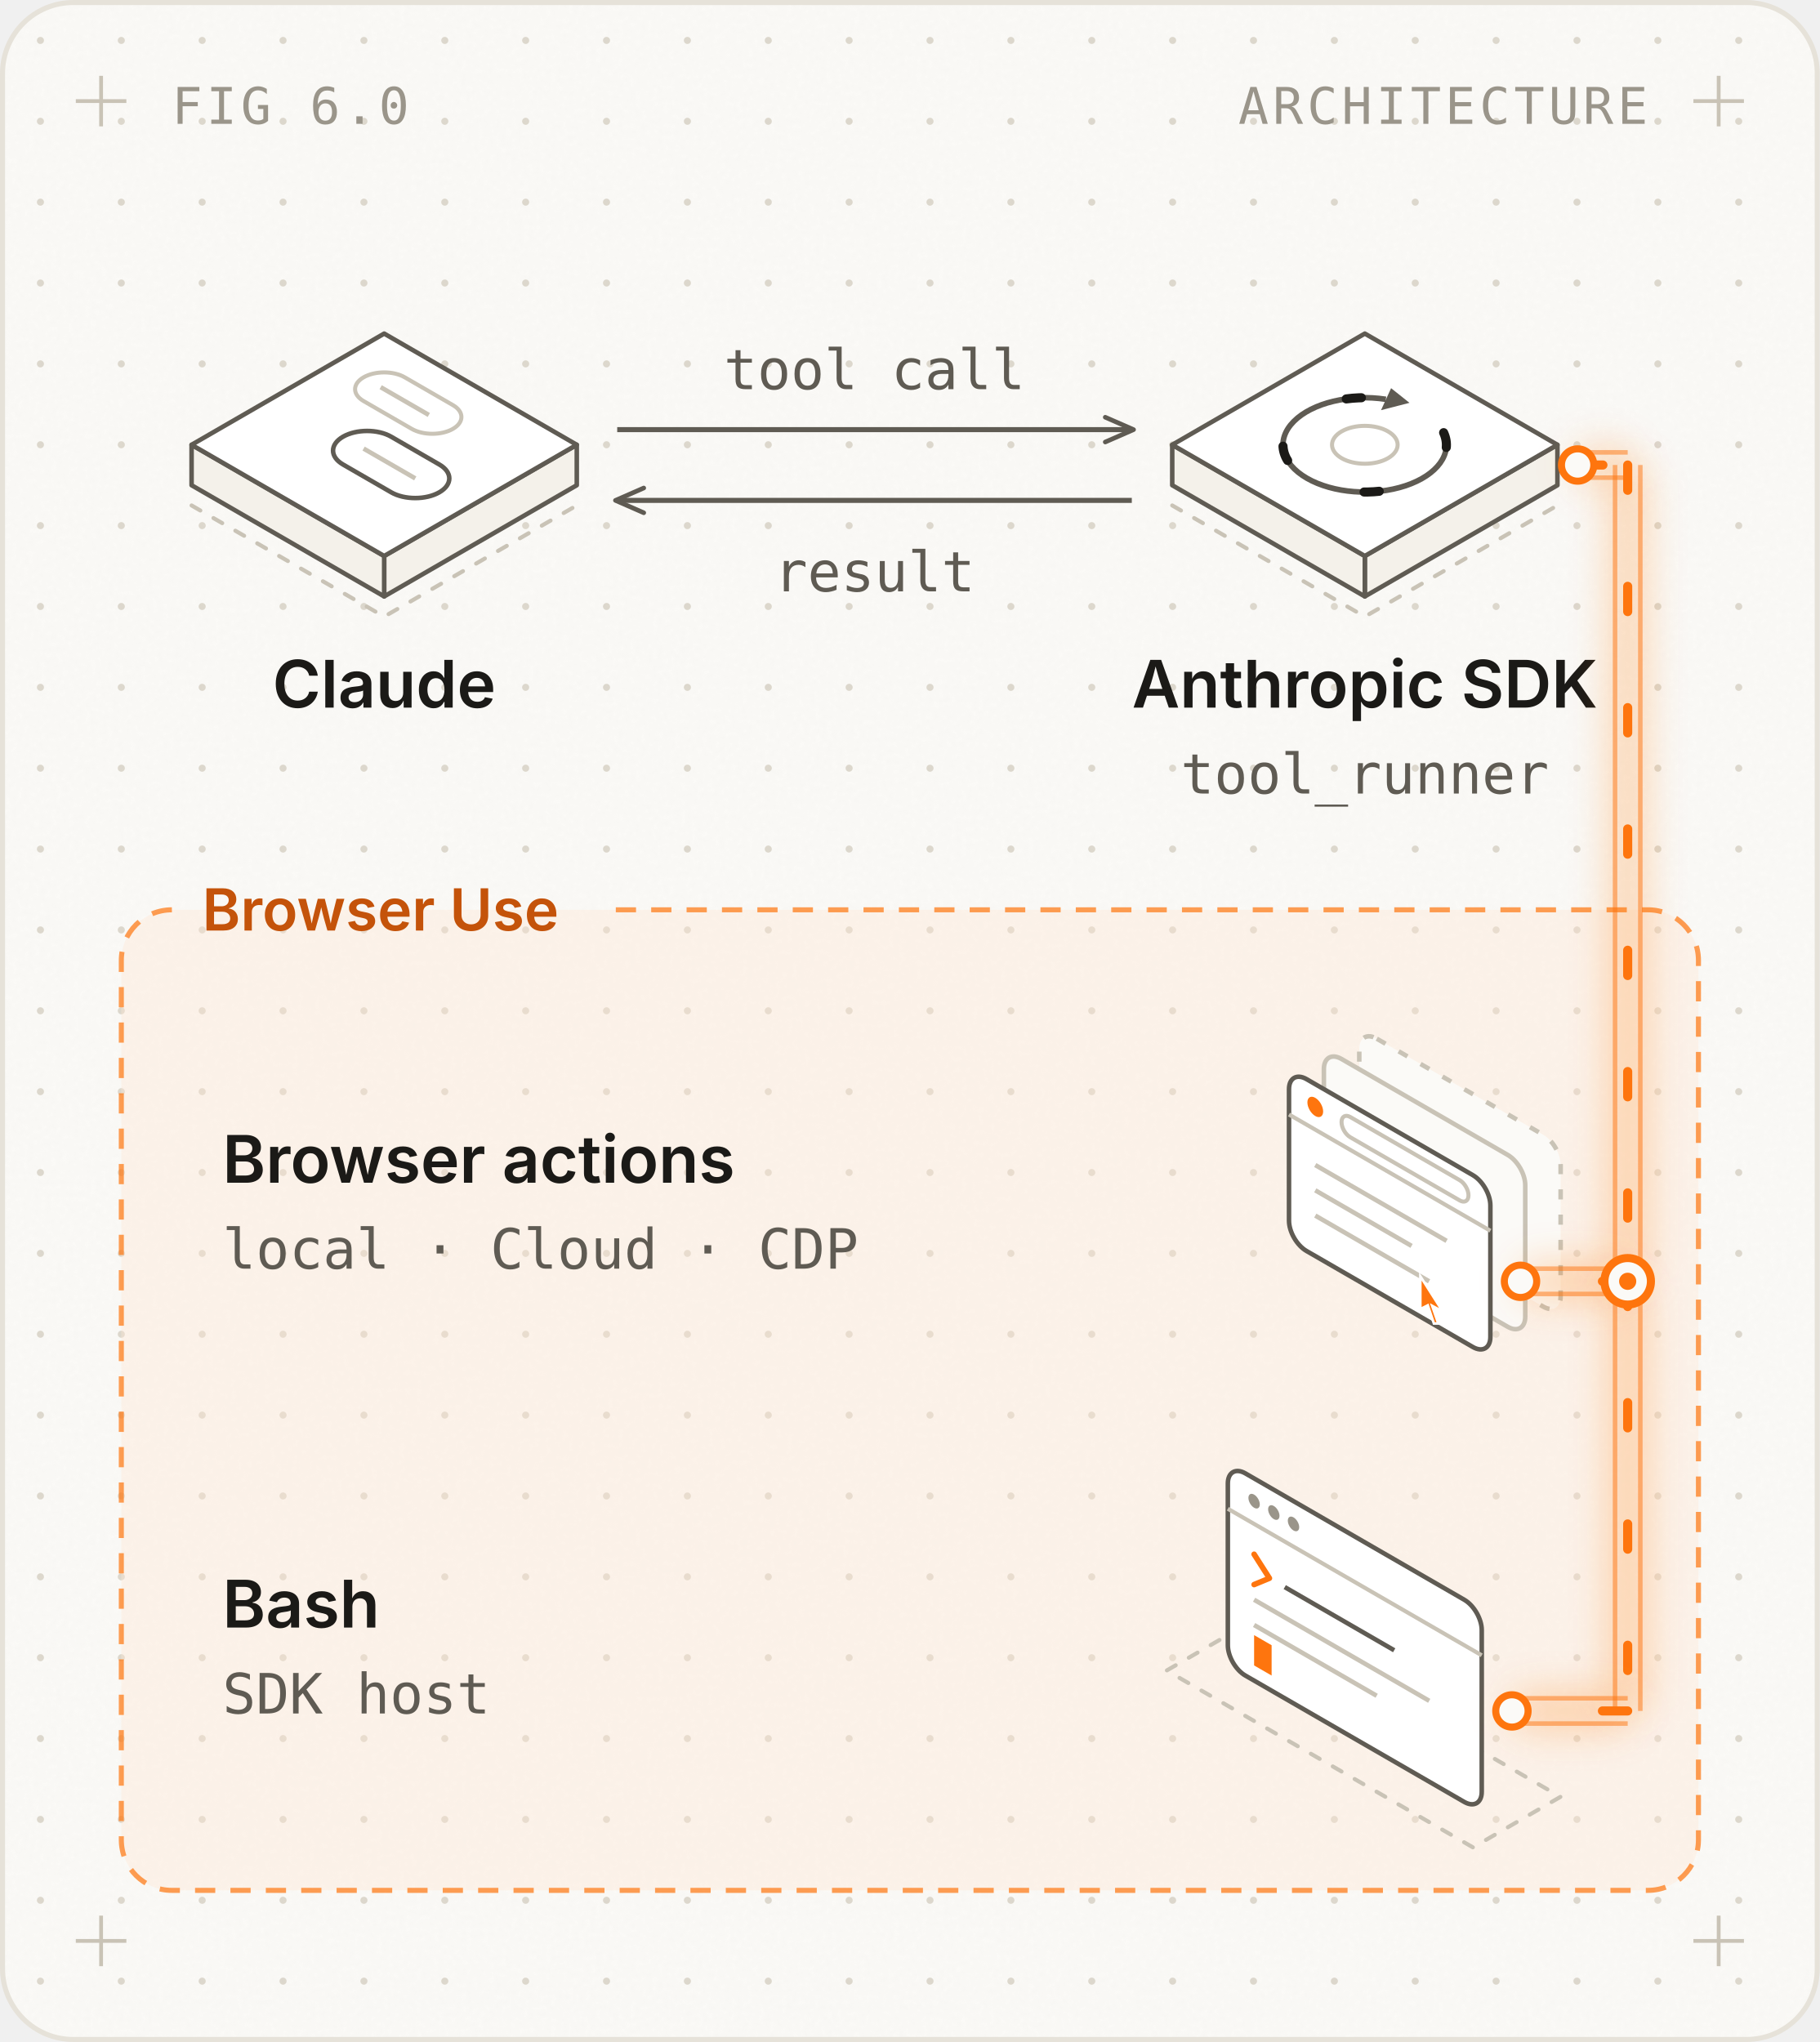
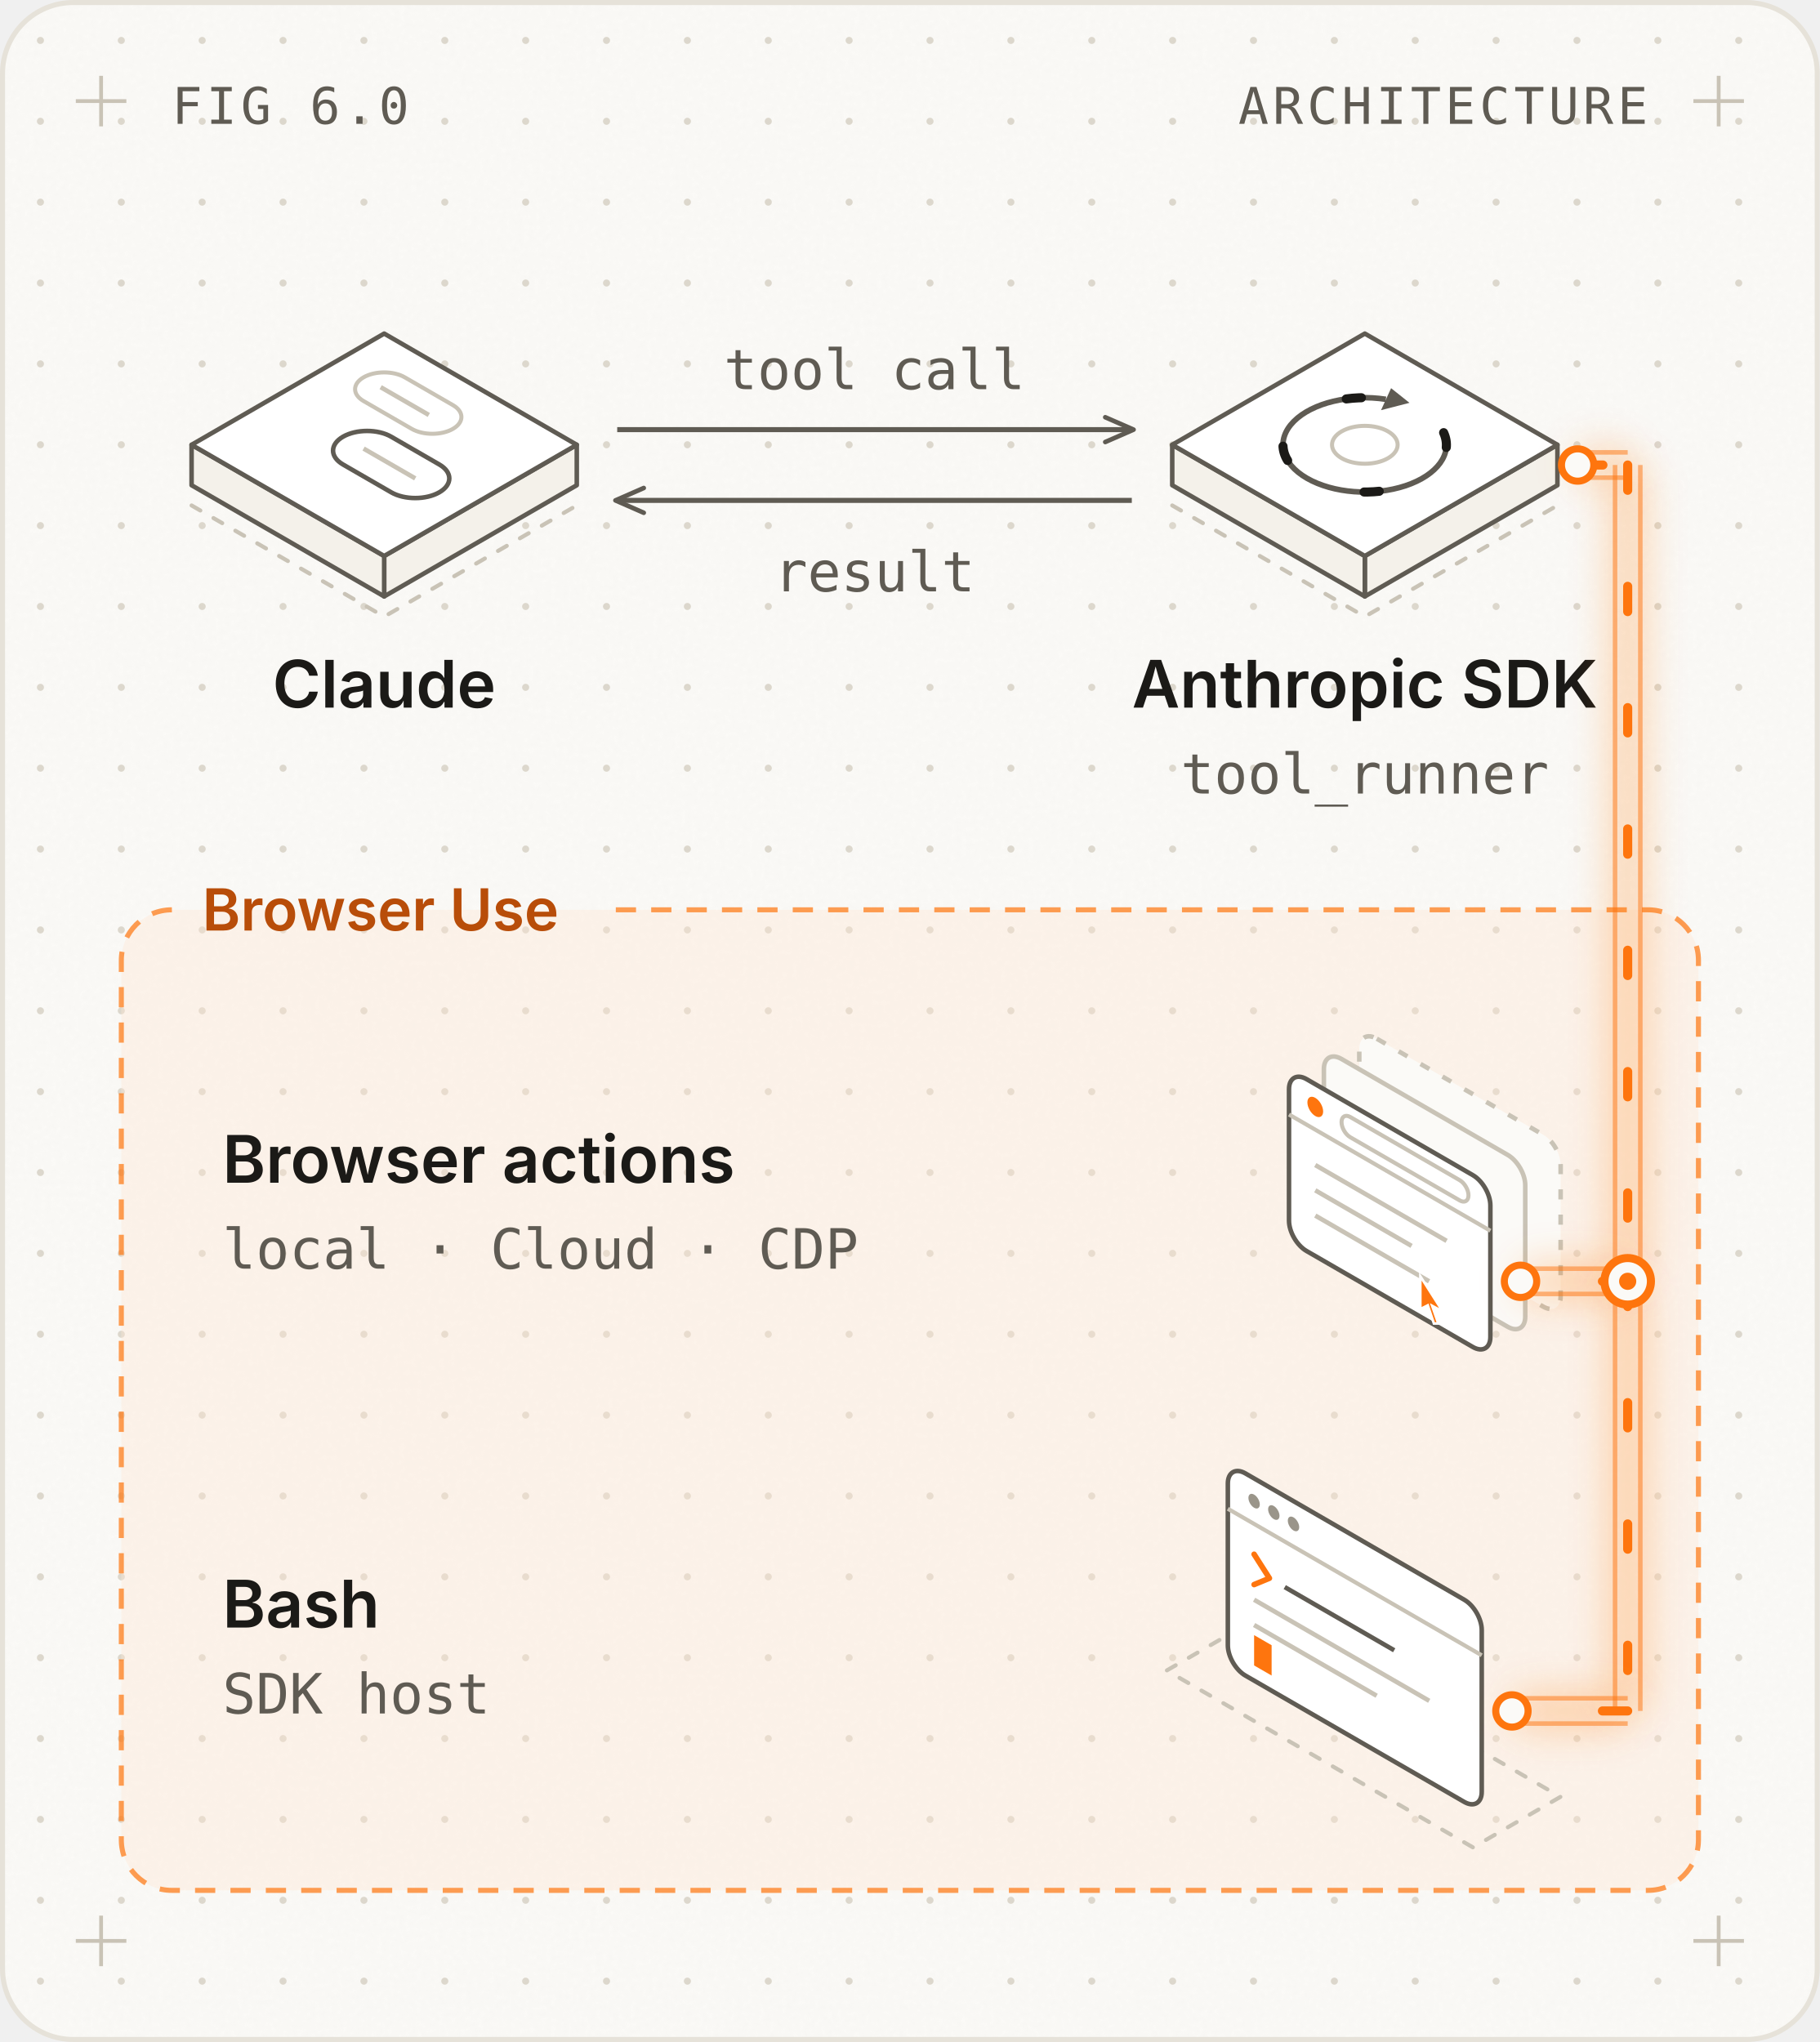
<svg xmlns="http://www.w3.org/2000/svg" viewBox="0 0 360 404" width="360" height="404" role="img" aria-labelledby="t d" fill="none">
  <style>.s{font-family:Geist, Inter, -apple-system, BlinkMacSystemFont, 'Segoe UI', Helvetica, Arial, sans-serif}.m{font-family:'Geist Mono', ui-monospace, SFMono-Regular, Menlo, monospace}text{font-kerning:normal}@keyframes fl{to{stroke-dashoffset:-24}}@keyframes spin{to{stroke-dashoffset:-20}}@keyframes blink{0%,49%{fill-opacity:1}50%,100%{fill-opacity:0}}@keyframes live{0%,100%{fill-opacity:1}50%{fill-opacity:.25}}@media (prefers-reduced-motion:no-preference){.pk{animation:fl 1.2s linear infinite}.spin{animation:spin 1.6s linear infinite}.blink{animation:blink 1.1s steps(1) infinite}.live{animation:live 1.8s ease-in-out infinite}}</style>
  <defs>
    <pattern id="dots" width="16" height="16" patternUnits="userSpaceOnUse">
      <circle cx="8" cy="8" r="0.7" fill="#DDD8CD" />
    </pattern>
    <filter id="grain" x="0" y="0" width="100%" height="100%">
      <feTurbulence type="fractalNoise" baseFrequency="0.9" numOctaves="2" seed="7" stitchTiles="stitch" />
      <feColorMatrix values="0 0 0 0 0.5  0 0 0 0 0.5  0 0 0 0 0.5  0 0 0 0.05 0" />
    </filter>
    <clipPath id="card">
      <rect x="0.5" y="0.5" width="359" height="403" rx="14" />
    </clipPath>
    <marker id="ah" viewBox="0 0 10 10" refX="8.5" refY="5" markerWidth="7" markerHeight="7" orient="auto-start-reverse">
      <path d="M1 1.5 L9 5 L1 8.5" stroke="#5F5B53" stroke-width="1.3" fill="none" stroke-linejoin="round" stroke-linecap="round" />
    </marker>
    <filter id="glow" filterUnits="userSpaceOnUse" x="0" y="0" width="360" height="404">
      <feGaussianBlur stdDeviation="4" />
    </filter>
  </defs>
  <rect x="0.5" y="0.5" width="359" height="403" rx="14" fill="#FBFAF7" />
  <g clip-path="url(#card)">
    <rect width="360" height="404" fill="url(#dots)" />
    <rect width="360" height="404" filter="url(#grain)" />
  </g>
  <rect x="0.5" y="0.5" width="359" height="403" rx="14" fill="none" stroke="#E6E2D9" />
  <path d="M15 20h10M20 15v10" stroke="#C9C3B6" stroke-width="0.75" />
  <path d="M335 20h10M340 15v10" stroke="#C9C3B6" stroke-width="0.75" />
  <path d="M15 384h10M20 379v10" stroke="#C9C3B6" stroke-width="0.75" />
  <path d="M335 384h10M340 379v10" stroke="#C9C3B6" stroke-width="0.75" />
-   <text x="34.0" y="24.5" font-size="10" fill="#9A958A" letter-spacing="0.08em" class="m">FIG 6.0</text>
-   <text x="326.0" y="24.5" font-size="10" fill="#9A958A" text-anchor="end" letter-spacing="0.08em" class="m">ARCHITECTURE</text>
+   <text x="34.0" y="24.5" font-size="10" fill="#5F5B53" letter-spacing="0.08em" class="m">FIG 6.0</text>
+   <text x="326.0" y="24.5" font-size="10" fill="#5F5B53" text-anchor="end" letter-spacing="0.08em" class="m">ARCHITECTURE</text>
  <polyline points="37.9,100.0 76.0,122.0 114.1,100.0" stroke="#C9C3B6" stroke-width="0.8" stroke-dasharray="2 3" stroke-linejoin="round" stroke-linecap="round" />
  <polygon points="114.1,88.0 76.0,110.0 76.0,118.0 114.1,96.0" fill="#F4F1EA" stroke="#5F5B53" stroke-width="0.9" stroke-linejoin="round" stroke-linecap="round" />
  <polygon points="37.9,88.0 76.0,110.0 76.0,118.0 37.9,96.0" fill="#F4F1EA" stroke="#5F5B53" stroke-width="0.9" stroke-linejoin="round" stroke-linecap="round" />
  <polygon points="76.0,66.0 114.1,88.0 76.0,110.0 37.9,88.0" fill="#FFFFFF" stroke="#5F5B53" stroke-width="0.9" stroke-linejoin="round" stroke-linecap="round" />
  <g transform="matrix(0.866,0.5,-0.866,0.5,76.0,66.0)">
    <rect x="6.3" y="6.3" width="20.4" height="9.4" rx="4.7" stroke="#C9C3B6" stroke-width="0.8" vector-effect="non-scaling-stroke" />
    <rect x="15.7" y="19.6" width="22.0" height="11.0" rx="5.5" stroke="#5F5B53" stroke-width="0.9" vector-effect="non-scaling-stroke" />
    <line x1="20.4" y1="25.1" x2="32.2" y2="25.1" stroke="#C9C3B6" stroke-width="0.9" vector-effect="non-scaling-stroke" />
    <line x1="10.2" y1="11.0" x2="21.2" y2="11.0" stroke="#C9C3B6" stroke-width="0.9" vector-effect="non-scaling-stroke" />
  </g>
  <polyline points="231.9,100.0 270.0,122.0 308.1,100.0" stroke="#C9C3B6" stroke-width="0.8" stroke-dasharray="2 3" stroke-linejoin="round" stroke-linecap="round" />
  <polygon points="308.1,88.0 270.0,110.0 270.0,118.0 308.1,96.0" fill="#F4F1EA" stroke="#5F5B53" stroke-width="0.9" stroke-linejoin="round" stroke-linecap="round" />
  <polygon points="231.9,88.0 270.0,110.0 270.0,118.0 231.9,96.0" fill="#F4F1EA" stroke="#5F5B53" stroke-width="0.9" stroke-linejoin="round" stroke-linecap="round" />
  <polygon points="270.0,66.0 308.1,88.0 270.0,110.0 231.9,88.0" fill="#FFFFFF" stroke="#5F5B53" stroke-width="0.9" stroke-linejoin="round" stroke-linecap="round" />
  <g transform="matrix(0.866,0.5,-0.866,0.5,270.0,66.0)">
    <circle cx="22.0" cy="22.0" r="5.3" stroke="#C9C3B6" stroke-width="0.8" vector-effect="non-scaling-stroke" />
    <path d="M28.6 10.6A13.2 13.2 0 1 1 15.4 10.6" stroke="#5F5B53" stroke-width="1.1" vector-effect="non-scaling-stroke" />
    <path class="spin" d="M28.6 10.6A13.2 13.2 0 1 1 15.4 10.6" stroke="#1B1A17" stroke-width="1.8" stroke-dasharray="3 17" stroke-linecap="round" vector-effect="non-scaling-stroke" />
    <polygon points="18.8,8.6 13.8,7.8 17.0,13.3" fill="#5F5B53" />
  </g>
  <text x="76.0" y="140.0" font-size="13" fill="#1B1A17" font-weight="600" text-anchor="middle" class="s">Claude</text>
  <text x="270.0" y="140.0" font-size="13" fill="#1B1A17" font-weight="600" text-anchor="middle" class="s">Anthropic SDK</text>
  <text x="270.0" y="157.0" font-size="11" fill="#5F5B53" text-anchor="middle" class="m">tool_runner</text>
  <line x1="122.1" y1="85.0" x2="223.9" y2="85.0" stroke="#5F5B53" stroke-width="1" marker-end="url(#ah)" />
  <line x1="223.9" y1="99.0" x2="122.1" y2="99.0" stroke="#5F5B53" stroke-width="1" marker-end="url(#ah)" />
  <text x="173.0" y="77.0" font-size="11" fill="#5F5B53" text-anchor="middle" class="m">tool call</text>
  <text x="173.0" y="117.0" font-size="11" fill="#5F5B53" text-anchor="middle" class="m">result</text>
  <rect x="24" y="180" width="312" height="194" rx="10" fill="#FFE6D2" fill-opacity=".35" />
  <path d="M34.0 180H34A10 10 0 0 0 24 190V364A10 10 0 0 0 34 374H326A10 10 0 0 0 336 364V190A10 10 0 0 0 326 180H121.7" stroke="#FE750E" stroke-opacity=".7" stroke-width="1" stroke-dasharray="4 3" />
-   <text x="40.0" y="184.1" font-size="11.5" fill="#C4530A" font-weight="600" class="s">Browser Use</text>
+   <text x="40.0" y="184.1" font-size="11.5" fill="#B84D09" font-weight="600" class="s">Browser Use</text>
  <g transform="matrix(0.866,0.5,0,1,268.9,237.5)">
    <rect x="0" y="-34" width="46" height="34" rx="4" fill="#FBFAF7" stroke="#C9C3B6" stroke-width="0.9" stroke-dasharray="2 3" vector-effect="non-scaling-stroke" />
  </g>
  <g transform="matrix(0.866,0.5,0,1,261.9,241.5)">
    <rect x="0" y="-34" width="46" height="34" rx="4" fill="#FBFAF7" stroke="#C9C3B6" stroke-width="0.9" vector-effect="non-scaling-stroke" />
  </g>
  <g transform="matrix(0.866,0.5,0,1,255.0,245.5)">
    <rect x="0" y="-34" width="46" height="34" rx="4" fill="#FFFFFF" stroke="#5F5B53" stroke-width="0.9" vector-effect="non-scaling-stroke" />
    <line x1="0" y1="-25" x2="46" y2="-25" stroke="#C9C3B6" stroke-width="0.8" vector-effect="non-scaling-stroke" />
    <circle class="live" cx="6" cy="-29.5" r="1.8" fill="#FE750E" />
    <rect x="12" y="-31.5" width="29" height="4" rx="2" stroke="#C9C3B6" stroke-width="0.8" vector-effect="non-scaling-stroke" />
    <line x1="6" y1="-18" x2="36" y2="-18" stroke="#C9C3B6" stroke-width="0.9" vector-effect="non-scaling-stroke" />
    <line x1="6" y1="-13" x2="28" y2="-13" stroke="#C9C3B6" stroke-width="0.9" vector-effect="non-scaling-stroke" />
    <line x1="6" y1="-8" x2="32" y2="-8" stroke="#C9C3B6" stroke-width="0.9" vector-effect="non-scaling-stroke" />
    <path d="M30 -8 l0 6.5 l1.7 -1.6 l1.4 2.9 l1 -.5 l-1.4 -2.8 l2.4 -.1z" fill="#FE750E" stroke="#FFFFFF" stroke-width="0.5" vector-effect="non-scaling-stroke" />
  </g>
  <polygon points="248.1,320.5 308.7,355.5 291.4,365.5 230.8,330.5" stroke="#C9C3B6" stroke-width="0.8" stroke-dasharray="2 3" stroke-linejoin="round" stroke-linecap="round" />
  <g transform="matrix(0.866,0.5,0,1,242.9,329.5)">
    <rect x="0" y="-40" width="58" height="40" rx="4" fill="#FFFFFF" stroke="#5F5B53" stroke-width="0.9" vector-effect="non-scaling-stroke" />
    <line x1="0" y1="-31" x2="58" y2="-31" stroke="#C9C3B6" stroke-width="0.8" vector-effect="non-scaling-stroke" />
    <circle cx="6.0" cy="-35.5" r="1.3" fill="#9A958A" />
    <circle cx="10.5" cy="-35.5" r="1.3" fill="#9A958A" />
    <circle cx="15.0" cy="-35.5" r="1.3" fill="#9A958A" />
    <path d="M6 -25 l3.5 3 l-3.5 3" stroke="#FE750E" stroke-width="1.1" stroke-linejoin="round" stroke-linecap="round" vector-effect="non-scaling-stroke" />
    <line x1="13" y1="-22" x2="38" y2="-22" stroke="#5F5B53" stroke-width="0.9" vector-effect="non-scaling-stroke" />
    <line x1="6" y1="-16" x2="46" y2="-16" stroke="#C9C3B6" stroke-width="0.9" vector-effect="non-scaling-stroke" />
    <line x1="6" y1="-11" x2="34" y2="-11" stroke="#C9C3B6" stroke-width="0.9" vector-effect="non-scaling-stroke" />
    <rect class="blink" x="6" y="-9" width="4" height="6" fill="#FE750E" />
  </g>
  <text x="44.0" y="234.0" font-size="13" fill="#1B1A17" font-weight="600" class="s">Browser actions</text>
  <text x="44.0" y="251.0" font-size="11" fill="#5F5B53" class="m">local · Cloud · CDP</text>
  <text x="44.0" y="322.0" font-size="13" fill="#1B1A17" font-weight="600" class="s">Bash</text>
  <text x="44.0" y="339.0" font-size="11" fill="#5F5B53" class="m">SDK host</text>
  <rect x="312.1" y="89.0" width="9.9" height="6" rx="3" fill="#FE750E" fill-opacity="0.35" filter="url(#glow)" />
  <line x1="312.1" y1="89.5" x2="322.0" y2="89.5" stroke="#FE750E" stroke-width="0.9" stroke-opacity=".5" />
  <line x1="312.1" y1="94.5" x2="322.0" y2="94.5" stroke="#FE750E" stroke-width="0.9" stroke-opacity=".5" />
  <line class="pk" x1="312.1" y1="92.0" x2="322.0" y2="92.0" stroke="#FE750E" stroke-width="1.8" stroke-linecap="round" stroke-dasharray="5 19" />
  <rect x="319.0" y="92.0" width="6" height="161.5" rx="3" fill="#FE750E" fill-opacity="0.35" filter="url(#glow)" />
  <line x1="319.5" y1="92.0" x2="319.5" y2="253.5" stroke="#FE750E" stroke-width="0.9" stroke-opacity=".5" />
  <line x1="324.5" y1="92.0" x2="324.5" y2="253.5" stroke="#FE750E" stroke-width="0.9" stroke-opacity=".5" />
  <line class="pk" x1="322.0" y1="92.0" x2="322.0" y2="253.5" stroke="#FE750E" stroke-width="1.8" stroke-linecap="round" stroke-dasharray="5 19" />
  <rect x="300.8" y="250.5" width="21.2" height="6" rx="3" fill="#FE750E" fill-opacity="0.35" filter="url(#glow)" />
  <line x1="322.0" y1="251.0" x2="300.8" y2="251.0" stroke="#FE750E" stroke-width="0.9" stroke-opacity=".5" />
  <line x1="322.0" y1="256.0" x2="300.8" y2="256.0" stroke="#FE750E" stroke-width="0.9" stroke-opacity=".5" />
  <line class="pk" x1="322.0" y1="253.5" x2="300.8" y2="253.5" stroke="#FE750E" stroke-width="1.8" stroke-linecap="round" stroke-dasharray="5 19" />
  <rect x="319.0" y="253.5" width="6" height="85.0" rx="3" fill="#FE750E" fill-opacity="0.35" filter="url(#glow)" />
  <line x1="319.5" y1="253.5" x2="319.5" y2="338.5" stroke="#FE750E" stroke-width="0.9" stroke-opacity=".5" />
  <line x1="324.5" y1="253.5" x2="324.5" y2="338.5" stroke="#FE750E" stroke-width="0.9" stroke-opacity=".5" />
  <line class="pk" x1="322.0" y1="253.5" x2="322.0" y2="338.5" stroke="#FE750E" stroke-width="1.8" stroke-linecap="round" stroke-dasharray="5 19" />
  <rect x="299.1" y="335.5" width="22.9" height="6" rx="3" fill="#FE750E" fill-opacity="0.35" filter="url(#glow)" />
  <line x1="322.0" y1="336.0" x2="299.1" y2="336.0" stroke="#FE750E" stroke-width="0.9" stroke-opacity=".5" />
  <line x1="322.0" y1="341.0" x2="299.1" y2="341.0" stroke="#FE750E" stroke-width="0.9" stroke-opacity=".5" />
  <line class="pk" x1="322.0" y1="338.5" x2="299.1" y2="338.5" stroke="#FE750E" stroke-width="1.8" stroke-linecap="round" stroke-dasharray="5 19" />
  <circle cx="312.1" cy="92.0" r="3.2" fill="#FBFAF7" stroke="#FE750E" stroke-width="1.4" />
  <circle cx="322.0" cy="253.5" r="4.6" fill="#FBFAF7" stroke="#FE750E" stroke-width="1.6" />
  <circle cx="322.0" cy="253.5" r="1.7" fill="#FE750E" />
  <circle cx="300.8" cy="253.5" r="3.2" fill="#FBFAF7" stroke="#FE750E" stroke-width="1.4" />
  <circle cx="299.1" cy="338.5" r="3.2" fill="#FBFAF7" stroke="#FE750E" stroke-width="1.4" />
</svg>
